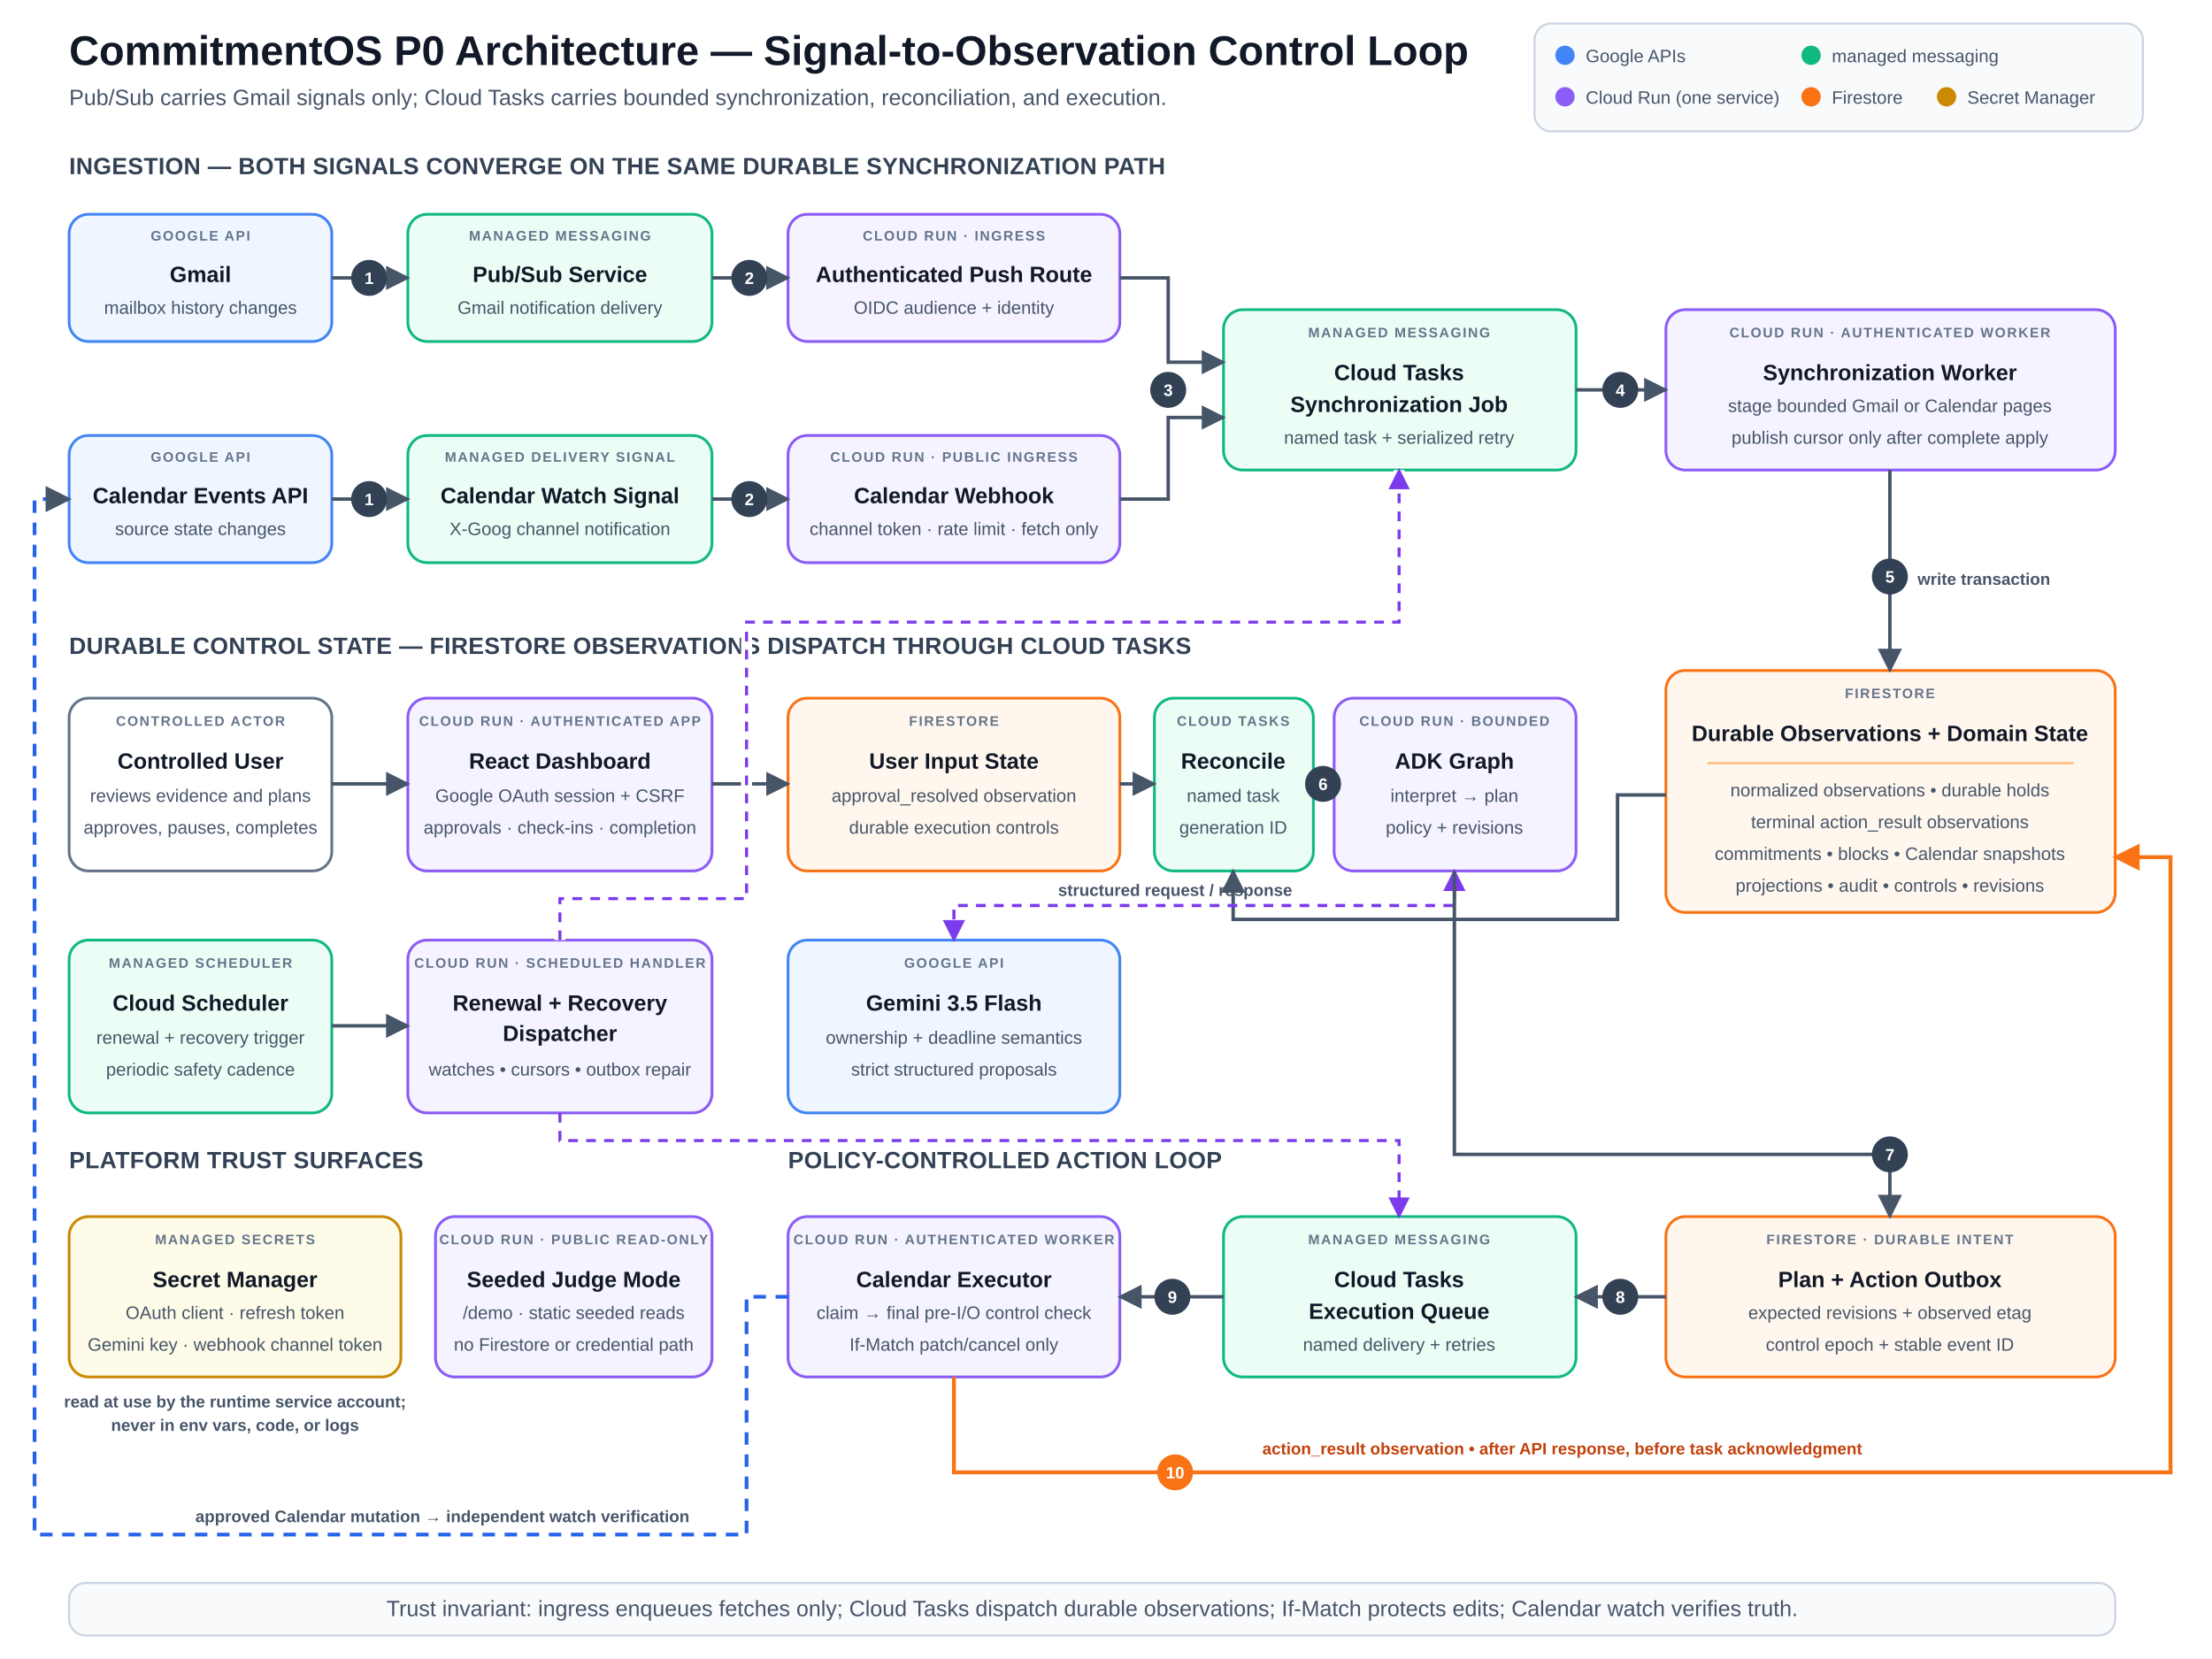
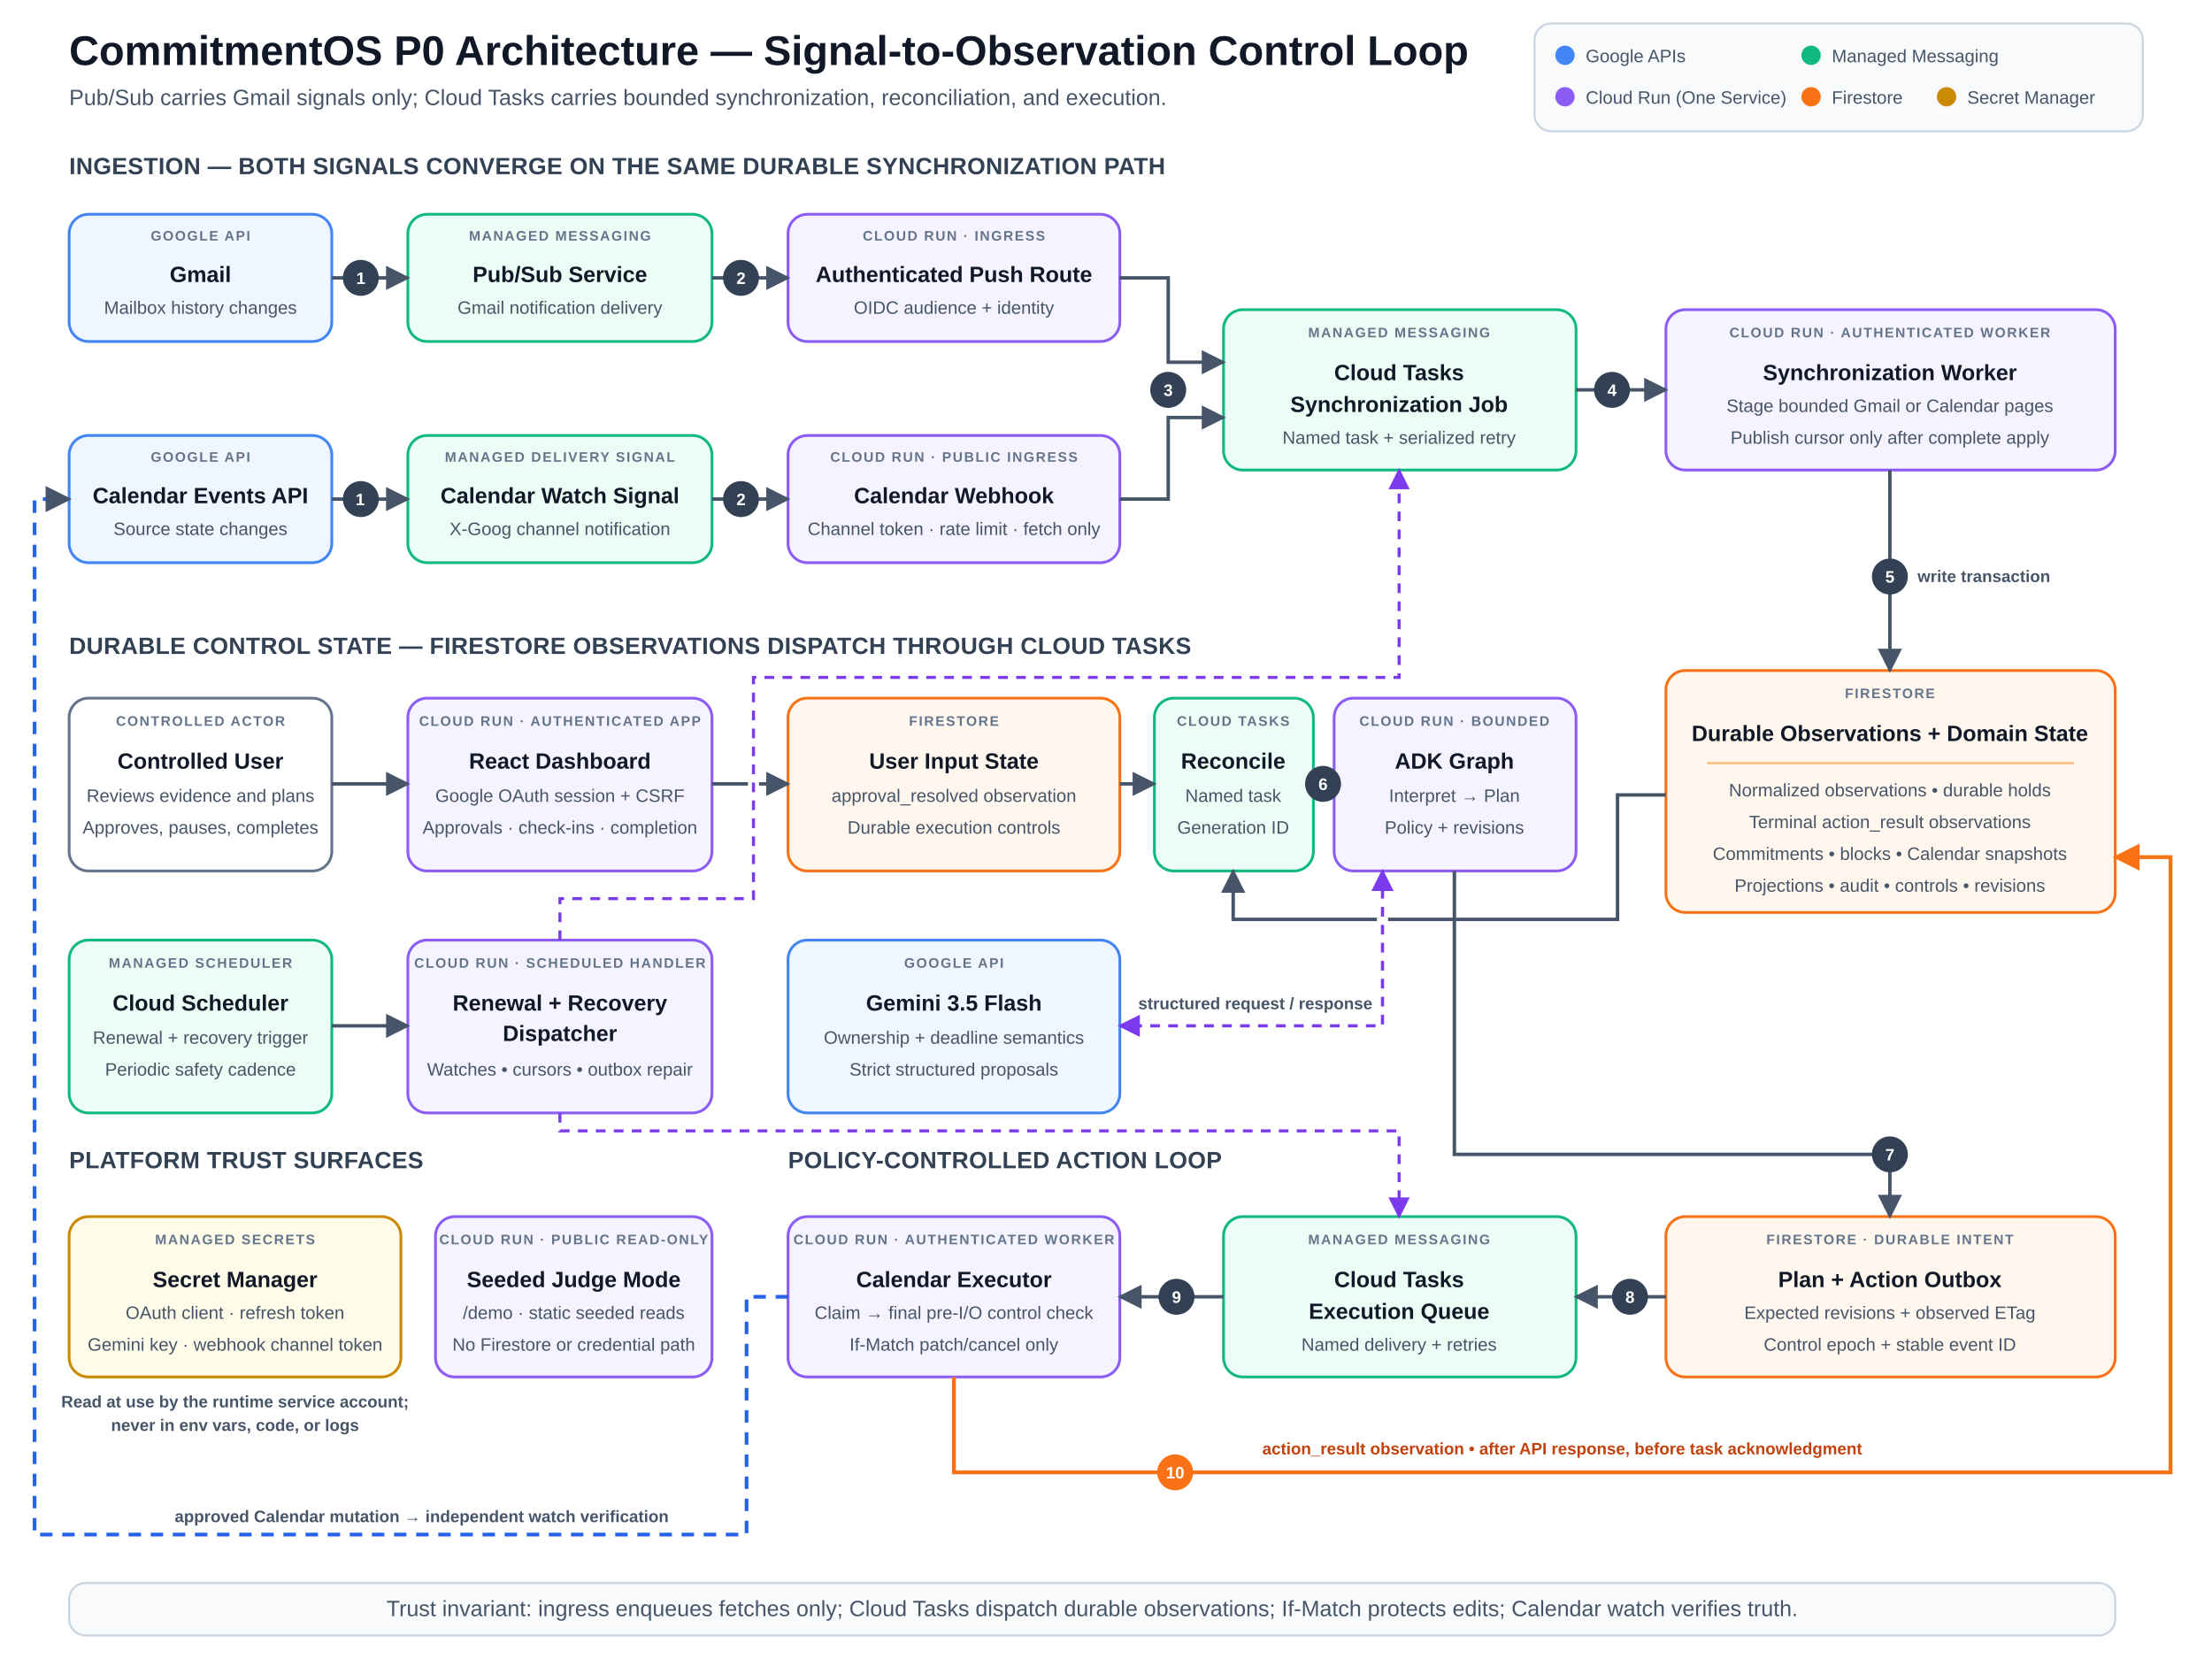
<svg xmlns="http://www.w3.org/2000/svg" width="1600" height="1200" viewBox="0 0 1600 1200">
  <defs>
    <marker id="arrow" viewBox="0 0 10 10" refX="9" refY="5" markerWidth="7" markerHeight="7" orient="auto">
      <path d="M0 0 L10 5 L0 10 z" fill="#475569" />
    </marker>
    <marker id="arrow-purple" viewBox="0 0 10 10" refX="9" refY="5" markerWidth="7" markerHeight="7" orient="auto-start-reverse">
      <path d="M0 0 L10 5 L0 10 z" fill="#7c3aed" />
    </marker>
    <marker id="arrow-orange" viewBox="0 0 10 10" refX="9" refY="5" markerWidth="7" markerHeight="7" orient="auto">
      <path d="M0 0 L10 5 L0 10 z" fill="#f97316" />
    </marker>
    <style>
      .title{font:700 30px Arial,sans-serif;fill:#111827}
      .subtitle{font:400 16px Arial,sans-serif;fill:#475569}
      .section{font:700 17px Arial,sans-serif;fill:#334155;letter-spacing:.2px}
      .box{stroke-width:2;rx:14}
      .api{fill:#eff6ff;stroke:#4285f4}
      .messaging{fill:#ecfdf5;stroke:#10b981}
      .run{fill:#f5f3ff;stroke:#8b5cf6}
      .store{fill:#fff7ed;stroke:#f97316}
      .secrets{fill:#fefce8;stroke:#ca8a04}
      .actor{fill:#ffffff;stroke:#64748b}
      .label{font:700 16px Arial,sans-serif;fill:#111827;text-anchor:middle}
      .small{font:400 13px Arial,sans-serif;fill:#475569;text-anchor:middle}
      .legend{font:400 13px Arial,sans-serif;fill:#475569;text-anchor:start}
      .tag{font:700 10px Arial,sans-serif;fill:#64748b;text-anchor:middle;letter-spacing:1px}
      .edge{fill:none;stroke:#475569;stroke-width:2.5;marker-end:url(#arrow)}
      .exchange{fill:none;stroke:#7c3aed;stroke-width:2.3;stroke-dasharray:7 6;marker-start:url(#arrow-purple);marker-end:url(#arrow-purple)}
      .recovery-under{fill:none;stroke:#ffffff;stroke-width:8}
      .recovery{fill:none;stroke:#7c3aed;stroke-width:2.2;stroke-dasharray:7 6;marker-end:url(#arrow-purple)}
      .return{fill:none;stroke:#2563eb;stroke-width:2.7;stroke-dasharray:9 7;marker-end:url(#arrow)}
      .result{fill:none;stroke:#f97316;stroke-width:2.8;marker-end:url(#arrow-orange)}
      .edge-label{font:600 12px Arial,sans-serif;fill:#475569;text-anchor:middle}
      .result-label{font:700 12px Arial,sans-serif;fill:#c2410c;text-anchor:middle}
      .step{fill:#334155}
      .step-text{font:700 12px Arial,sans-serif;fill:#fff;text-anchor:middle;dominant-baseline:middle}
      .note{fill:#f8fafc;stroke:#cbd5e1;stroke-width:1.5;rx:12}
    </style>
  </defs>
  <rect width="1600" height="1200" fill="#ffffff" />
  <text x="50" y="47" class="title">CommitmentOS P0 Architecture — Signal-to-Observation Control Loop</text>
  <text x="50" y="76" class="subtitle">Pub/Sub carries Gmail signals only; Cloud Tasks carries bounded synchronization, reconciliation, and execution.</text>
  <rect x="1110" y="17" width="440" height="78" class="note" />
  <circle cx="1132" cy="40" r="7" fill="#4285f4" />
  <text x="1147" y="45" class="legend">Google APIs</text>
  <circle cx="1310" cy="40" r="7" fill="#10b981" />
-   <text x="1325" y="45" class="legend">managed messaging</text>
+   <text x="1325" y="45" class="legend">Managed Messaging</text>
  <circle cx="1132" cy="70" r="7" fill="#8b5cf6" />
-   <text x="1147" y="75" class="legend">Cloud Run (one service)</text>
+   <text x="1147" y="75" class="legend">Cloud Run (One Service)</text>
  <circle cx="1310" cy="70" r="7" fill="#f97316" />
  <text x="1325" y="75" class="legend">Firestore</text>
  <circle cx="1408" cy="70" r="7" fill="#ca8a04" />
  <text x="1423" y="75" class="legend">Secret Manager</text>
  <text x="50" y="126" class="section">INGESTION — BOTH SIGNALS CONVERGE ON THE SAME DURABLE SYNCHRONIZATION PATH</text>
  <rect x="50" y="155" width="190" height="92" class="box api" />
  <text x="145" y="174" class="tag">GOOGLE API</text>
  <text x="145" y="204" class="label">Gmail</text>
-   <text x="145" y="227" class="small">mailbox history changes</text>
+   <text x="145" y="227" class="small">Mailbox history changes</text>
  <rect x="295" y="155" width="220" height="92" class="box messaging" />
  <text x="405" y="174" class="tag">MANAGED MESSAGING</text>
  <text x="405" y="204" class="label">Pub/Sub Service</text>
  <text x="405" y="227" class="small">Gmail notification delivery</text>
  <rect x="570" y="155" width="240" height="92" class="box run" />
  <text x="690" y="174" class="tag">CLOUD RUN · INGRESS</text>
  <text x="690" y="204" class="label">Authenticated Push Route</text>
  <text x="690" y="227" class="small">OIDC audience + identity</text>
  <rect x="50" y="315" width="190" height="92" class="box api" />
  <text x="145" y="334" class="tag">GOOGLE API</text>
  <text x="145" y="364" class="label">Calendar Events API</text>
-   <text x="145" y="387" class="small">source state changes</text>
+   <text x="145" y="387" class="small">Source state changes</text>
  <rect x="295" y="315" width="220" height="92" class="box messaging" />
  <text x="405" y="334" class="tag">MANAGED DELIVERY SIGNAL</text>
  <text x="405" y="364" class="label">Calendar Watch Signal</text>
  <text x="405" y="387" class="small">X-Goog channel notification</text>
  <rect x="570" y="315" width="240" height="92" class="box run" />
  <text x="690" y="334" class="tag">CLOUD RUN · PUBLIC INGRESS</text>
  <text x="690" y="364" class="label">Calendar Webhook</text>
-   <text x="690" y="387" class="small">channel token · rate limit · fetch only</text>
+   <text x="690" y="387" class="small">Channel token · rate limit · fetch only</text>
  <rect x="885" y="224" width="255" height="116" class="box messaging" />
  <text x="1012" y="244" class="tag">MANAGED MESSAGING</text>
  <text x="1012" y="275" class="label">Cloud Tasks</text>
  <text x="1012" y="298" class="label">Synchronization Job</text>
-   <text x="1012" y="321" class="small">named task + serialized retry</text>
+   <text x="1012" y="321" class="small">Named task + serialized retry</text>
  <rect x="1205" y="224" width="325" height="116" class="box run" />
  <text x="1367" y="244" class="tag">CLOUD RUN · AUTHENTICATED WORKER</text>
  <text x="1367" y="275" class="label">Synchronization Worker</text>
-   <text x="1367" y="298" class="small">stage bounded Gmail or Calendar pages</text>
-   <text x="1367" y="321" class="small">publish cursor only after complete apply</text>
+   <text x="1367" y="298" class="small">Stage bounded Gmail or Calendar pages</text>
+   <text x="1367" y="321" class="small">Publish cursor only after complete apply</text>
  <path d="M240 201 H295" class="edge" />
  <path d="M515 201 H570" class="edge" />
  <path d="M240 361 H295" class="edge" />
  <path d="M515 361 H570" class="edge" />
  <path d="M810 201 H845 V262 H885" class="edge" />
  <path d="M810 361 H845 V302 H885" class="edge" />
  <path d="M1140 282 H1205" class="edge" />
-   <circle cx="267" cy="201" r="13" class="step" />
-   <text x="267" y="202" class="step-text">1</text>
-   <circle cx="542" cy="201" r="13" class="step" />
-   <text x="542" y="202" class="step-text">2</text>
-   <circle cx="267" cy="361" r="13" class="step" />
-   <text x="267" y="362" class="step-text">1</text>
-   <circle cx="542" cy="361" r="13" class="step" />
-   <text x="542" y="362" class="step-text">2</text>
+   <circle cx="261" cy="201" r="13" class="step" />
+   <text x="261" y="202" class="step-text">1</text>
+   <circle cx="536" cy="201" r="13" class="step" />
+   <text x="536" y="202" class="step-text">2</text>
+   <circle cx="261" cy="361" r="13" class="step" />
+   <text x="260.5" y="362" class="step-text">1</text>
+   <circle cx="536" cy="361" r="13" class="step" />
+   <text x="536" y="362" class="step-text">2</text>
  <circle cx="845" cy="282" r="13" class="step" />
  <text x="845" y="283" class="step-text">3</text>
-   <circle cx="1172" cy="282" r="13" class="step" />
-   <text x="1172" y="283" class="step-text">4</text>
+   <circle cx="1166" cy="282" r="13" class="step" />
+   <text x="1166" y="283" class="step-text">4</text>
  <text x="50" y="473" class="section">DURABLE CONTROL STATE — FIRESTORE OBSERVATIONS DISPATCH THROUGH CLOUD TASKS</text>
  <rect x="50" y="505" width="190" height="125" class="box actor" />
  <text x="145" y="525" class="tag">CONTROLLED ACTOR</text>
  <text x="145" y="556" class="label">Controlled User</text>
-   <text x="145" y="580" class="small">reviews evidence and plans</text>
-   <text x="145" y="603" class="small">approves, pauses, completes</text>
+   <text x="145" y="580" class="small">Reviews evidence and plans</text>
+   <text x="145" y="603" class="small">Approves, pauses, completes</text>
  <rect x="295" y="505" width="220" height="125" class="box run" />
  <text x="405" y="525" class="tag">CLOUD RUN · AUTHENTICATED APP</text>
  <text x="405" y="556" class="label">React Dashboard</text>
  <text x="405" y="580" class="small">Google OAuth session + CSRF</text>
-   <text x="405" y="603" class="small">approvals · check-ins · completion</text>
+   <text x="405" y="603" class="small">Approvals · check-ins · completion</text>
  <rect x="570" y="505" width="240" height="125" class="box store" />
  <text x="690" y="525" class="tag">FIRESTORE</text>
  <text x="690" y="556" class="label">User Input State</text>
  <text x="690" y="580" class="small">approval_resolved observation</text>
-   <text x="690" y="603" class="small">durable execution controls</text>
+   <text x="690" y="603" class="small">Durable execution controls</text>
  <rect x="835" y="505" width="115" height="125" class="box messaging" />
  <text x="892" y="525" class="tag">CLOUD TASKS</text>
  <text x="892" y="556" class="label">Reconcile</text>
-   <text x="892" y="580" class="small">named task</text>
-   <text x="892" y="603" class="small">generation ID</text>
+   <text x="892" y="580" class="small">Named task</text>
+   <text x="892" y="603" class="small">Generation ID</text>
  <rect x="965" y="505" width="175" height="125" class="box run" />
  <text x="1052" y="525" class="tag">CLOUD RUN · BOUNDED</text>
  <text x="1052" y="556" class="label">ADK Graph</text>
-   <text x="1052" y="580" class="small">interpret → plan</text>
-   <text x="1052" y="603" class="small">policy + revisions</text>
+   <text x="1052" y="580" class="small">Interpret → Plan</text>
+   <text x="1052" y="603" class="small">Policy + revisions</text>
  <rect x="1205" y="485" width="325" height="175" class="box store" />
  <text x="1367" y="505" class="tag">FIRESTORE</text>
  <text x="1367" y="536" class="label">Durable Observations + Domain State</text>
  <line x1="1235" y1="552" x2="1500" y2="552" stroke="#fdba74" stroke-width="1.5" />
-   <text x="1367" y="576" class="small">normalized observations • durable holds</text>
-   <text x="1367" y="599" class="small">terminal action_result observations</text>
-   <text x="1367" y="622" class="small">commitments • blocks • Calendar snapshots</text>
-   <text x="1367" y="645" class="small">projections • audit • controls • revisions</text>
+   <text x="1367" y="576" class="small">Normalized observations • durable holds</text>
+   <text x="1367" y="599" class="small">Terminal action_result observations</text>
+   <text x="1367" y="622" class="small">Commitments • blocks • Calendar snapshots</text>
+   <text x="1367" y="645" class="small">Projections • audit • controls • revisions</text>
  <rect x="50" y="680" width="190" height="125" class="box messaging" />
  <text x="145" y="700" class="tag">MANAGED SCHEDULER</text>
  <text x="145" y="731" class="label">Cloud Scheduler</text>
-   <text x="145" y="755" class="small">renewal + recovery trigger</text>
-   <text x="145" y="778" class="small">periodic safety cadence</text>
+   <text x="145" y="755" class="small">Renewal + recovery trigger</text>
+   <text x="145" y="778" class="small">Periodic safety cadence</text>
  <rect x="295" y="680" width="220" height="125" class="box run" />
  <text x="405" y="700" class="tag">CLOUD RUN · SCHEDULED HANDLER</text>
  <text x="405" y="731" class="label">Renewal + Recovery</text>
  <text x="405" y="753" class="label">Dispatcher</text>
-   <text x="405" y="778" class="small">watches • cursors • outbox repair</text>
+   <text x="405" y="778" class="small">Watches • cursors • outbox repair</text>
  <rect x="570" y="680" width="240" height="125" class="box api" />
  <text x="690" y="700" class="tag">GOOGLE API</text>
  <text x="690" y="731" class="label">Gemini 3.5 Flash</text>
-   <text x="690" y="755" class="small">ownership + deadline semantics</text>
-   <text x="690" y="778" class="small">strict structured proposals</text>
+   <text x="690" y="755" class="small">Ownership + deadline semantics</text>
+   <text x="690" y="778" class="small">Strict structured proposals</text>
  <path d="M1367 340 V485" class="edge" />
-   <text x="1435" y="423" class="edge-label">write transaction</text>
+   <text x="1435" y="421" class="edge-label">write transaction</text>
  <path d="M240 567 H295" class="edge" />
  <path d="M515 567 H570" class="edge" />
  <path d="M810 567 H835" class="edge" />
  <path d="M950 567 H965" class="edge" />
  <path d="M1205 575 H1170 V665 H892 V630" class="edge" />
-   <path d="M1052 630 V655 H690 V680" class="exchange" />
-   <text x="850" y="648" class="edge-label">structured request / response</text>
+   <path d="M1000 653 V677" class="recovery-under" />
+   <path d="M1000 630 V742 H810" class="exchange" />
+   <text x="908" y="730" class="edge-label">structured request / response</text>
  <path d="M240 742 H295" class="edge" />
-   <path d="M405 680 V650 H540 V450 H1012 V340" class="recovery-under" />
-   <path d="M405 680 V650 H540 V450 H1012 V340" class="recovery" />
+   <path d="M545 590 V545" class="recovery-under" />
+   <path d="M405 680 V650 H545 V490 H1012 V340" class="recovery" />
  <circle cx="1367" cy="417" r="13" class="step" />
  <text x="1367" y="418" class="step-text">5</text>
  <circle cx="957" cy="567" r="13" class="step" />
  <text x="957" y="568" class="step-text">6</text>
  <text x="50" y="845" class="section">PLATFORM TRUST SURFACES</text>
  <text x="570" y="845" class="section">POLICY-CONTROLLED ACTION LOOP</text>
  <rect x="50" y="880" width="240" height="116" class="box secrets" />
  <text x="170" y="900" class="tag">MANAGED SECRETS</text>
  <text x="170" y="931" class="label">Secret Manager</text>
  <text x="170" y="954" class="small">OAuth client · refresh token</text>
  <text x="170" y="977" class="small">Gemini key · webhook channel token</text>
-   <text x="170" y="1018" class="edge-label">read at use by the runtime service account;</text>
+   <text x="170" y="1018" class="edge-label">Read at use by the runtime service account;</text>
  <text x="170" y="1035" class="edge-label">never in env vars, code, or logs</text>
  <rect x="315" y="880" width="200" height="116" class="box run" />
  <text x="415" y="900" class="tag">CLOUD RUN · PUBLIC READ-ONLY</text>
  <text x="415" y="931" class="label">Seeded Judge Mode</text>
  <text x="415" y="954" class="small">/demo · static seeded reads</text>
-   <text x="415" y="977" class="small">no Firestore or credential path</text>
+   <text x="415" y="977" class="small">No Firestore or credential path</text>
  <rect x="570" y="880" width="240" height="116" class="box run" />
  <text x="690" y="900" class="tag">CLOUD RUN · AUTHENTICATED WORKER</text>
  <text x="690" y="931" class="label">Calendar Executor</text>
-   <text x="690" y="954" class="small">claim → final pre-I/O control check</text>
+   <text x="690" y="954" class="small">Claim → final pre-I/O control check</text>
  <text x="690" y="977" class="small">If-Match patch/cancel only</text>
  <rect x="885" y="880" width="255" height="116" class="box messaging" />
  <text x="1012" y="900" class="tag">MANAGED MESSAGING</text>
  <text x="1012" y="931" class="label">Cloud Tasks</text>
  <text x="1012" y="954" class="label">Execution Queue</text>
-   <text x="1012" y="977" class="small">named delivery + retries</text>
+   <text x="1012" y="977" class="small">Named delivery + retries</text>
  <rect x="1205" y="880" width="325" height="116" class="box store" />
  <text x="1367" y="900" class="tag">FIRESTORE · DURABLE INTENT</text>
  <text x="1367" y="931" class="label">Plan + Action Outbox</text>
-   <text x="1367" y="954" class="small">expected revisions + observed etag</text>
-   <text x="1367" y="977" class="small">control epoch + stable event ID</text>
+   <text x="1367" y="954" class="small">Expected revisions + observed ETag</text>
+   <text x="1367" y="977" class="small">Control epoch + stable event ID</text>
  <path d="M1052 630 V835 H1367 V880" class="edge" />
  <path d="M1205 938 H1140" class="edge" />
  <path d="M885 938 H810" class="edge" />
-   <path d="M405 805 V825 H1012 V880" class="recovery" />
+   <path d="M405 805 V818 H1012 V880" class="recovery" />
  <path d="M690 996 V1065 H1570 V620 H1530" class="result" />
  <text x="1130" y="1052" class="result-label">action_result observation • after API response, before task acknowledgment</text>
  <path d="M570 938 H540 V1110 H25 V361 H50" class="return" />
-   <text x="320" y="1101" class="edge-label">approved Calendar mutation → independent watch verification</text>
+   <text x="305" y="1101" class="edge-label">approved Calendar mutation → independent watch verification</text>
  <circle cx="1367" cy="835" r="13" class="step" />
  <text x="1367" y="836" class="step-text">7</text>
-   <circle cx="1172" cy="938" r="13" class="step" />
-   <text x="1172" y="939" class="step-text">8</text>
-   <circle cx="848" cy="938" r="13" class="step" />
-   <text x="848" y="939" class="step-text">9</text>
+   <circle cx="1179" cy="938" r="13" class="step" />
+   <text x="1179" y="939" class="step-text">8</text>
+   <circle cx="851" cy="938" r="13" class="step" />
+   <text x="851" y="939" class="step-text">9</text>
  <circle cx="850" cy="1065" r="13" fill="#f97316" />
  <text x="850" y="1066" class="step-text">10</text>
  <rect x="50" y="1145" width="1480" height="38" class="note" />
  <text x="790" y="1169" class="subtitle" text-anchor="middle">Trust invariant: ingress enqueues fetches only; Cloud Tasks dispatch durable observations; If-Match protects edits; Calendar watch verifies truth.</text>
</svg>
